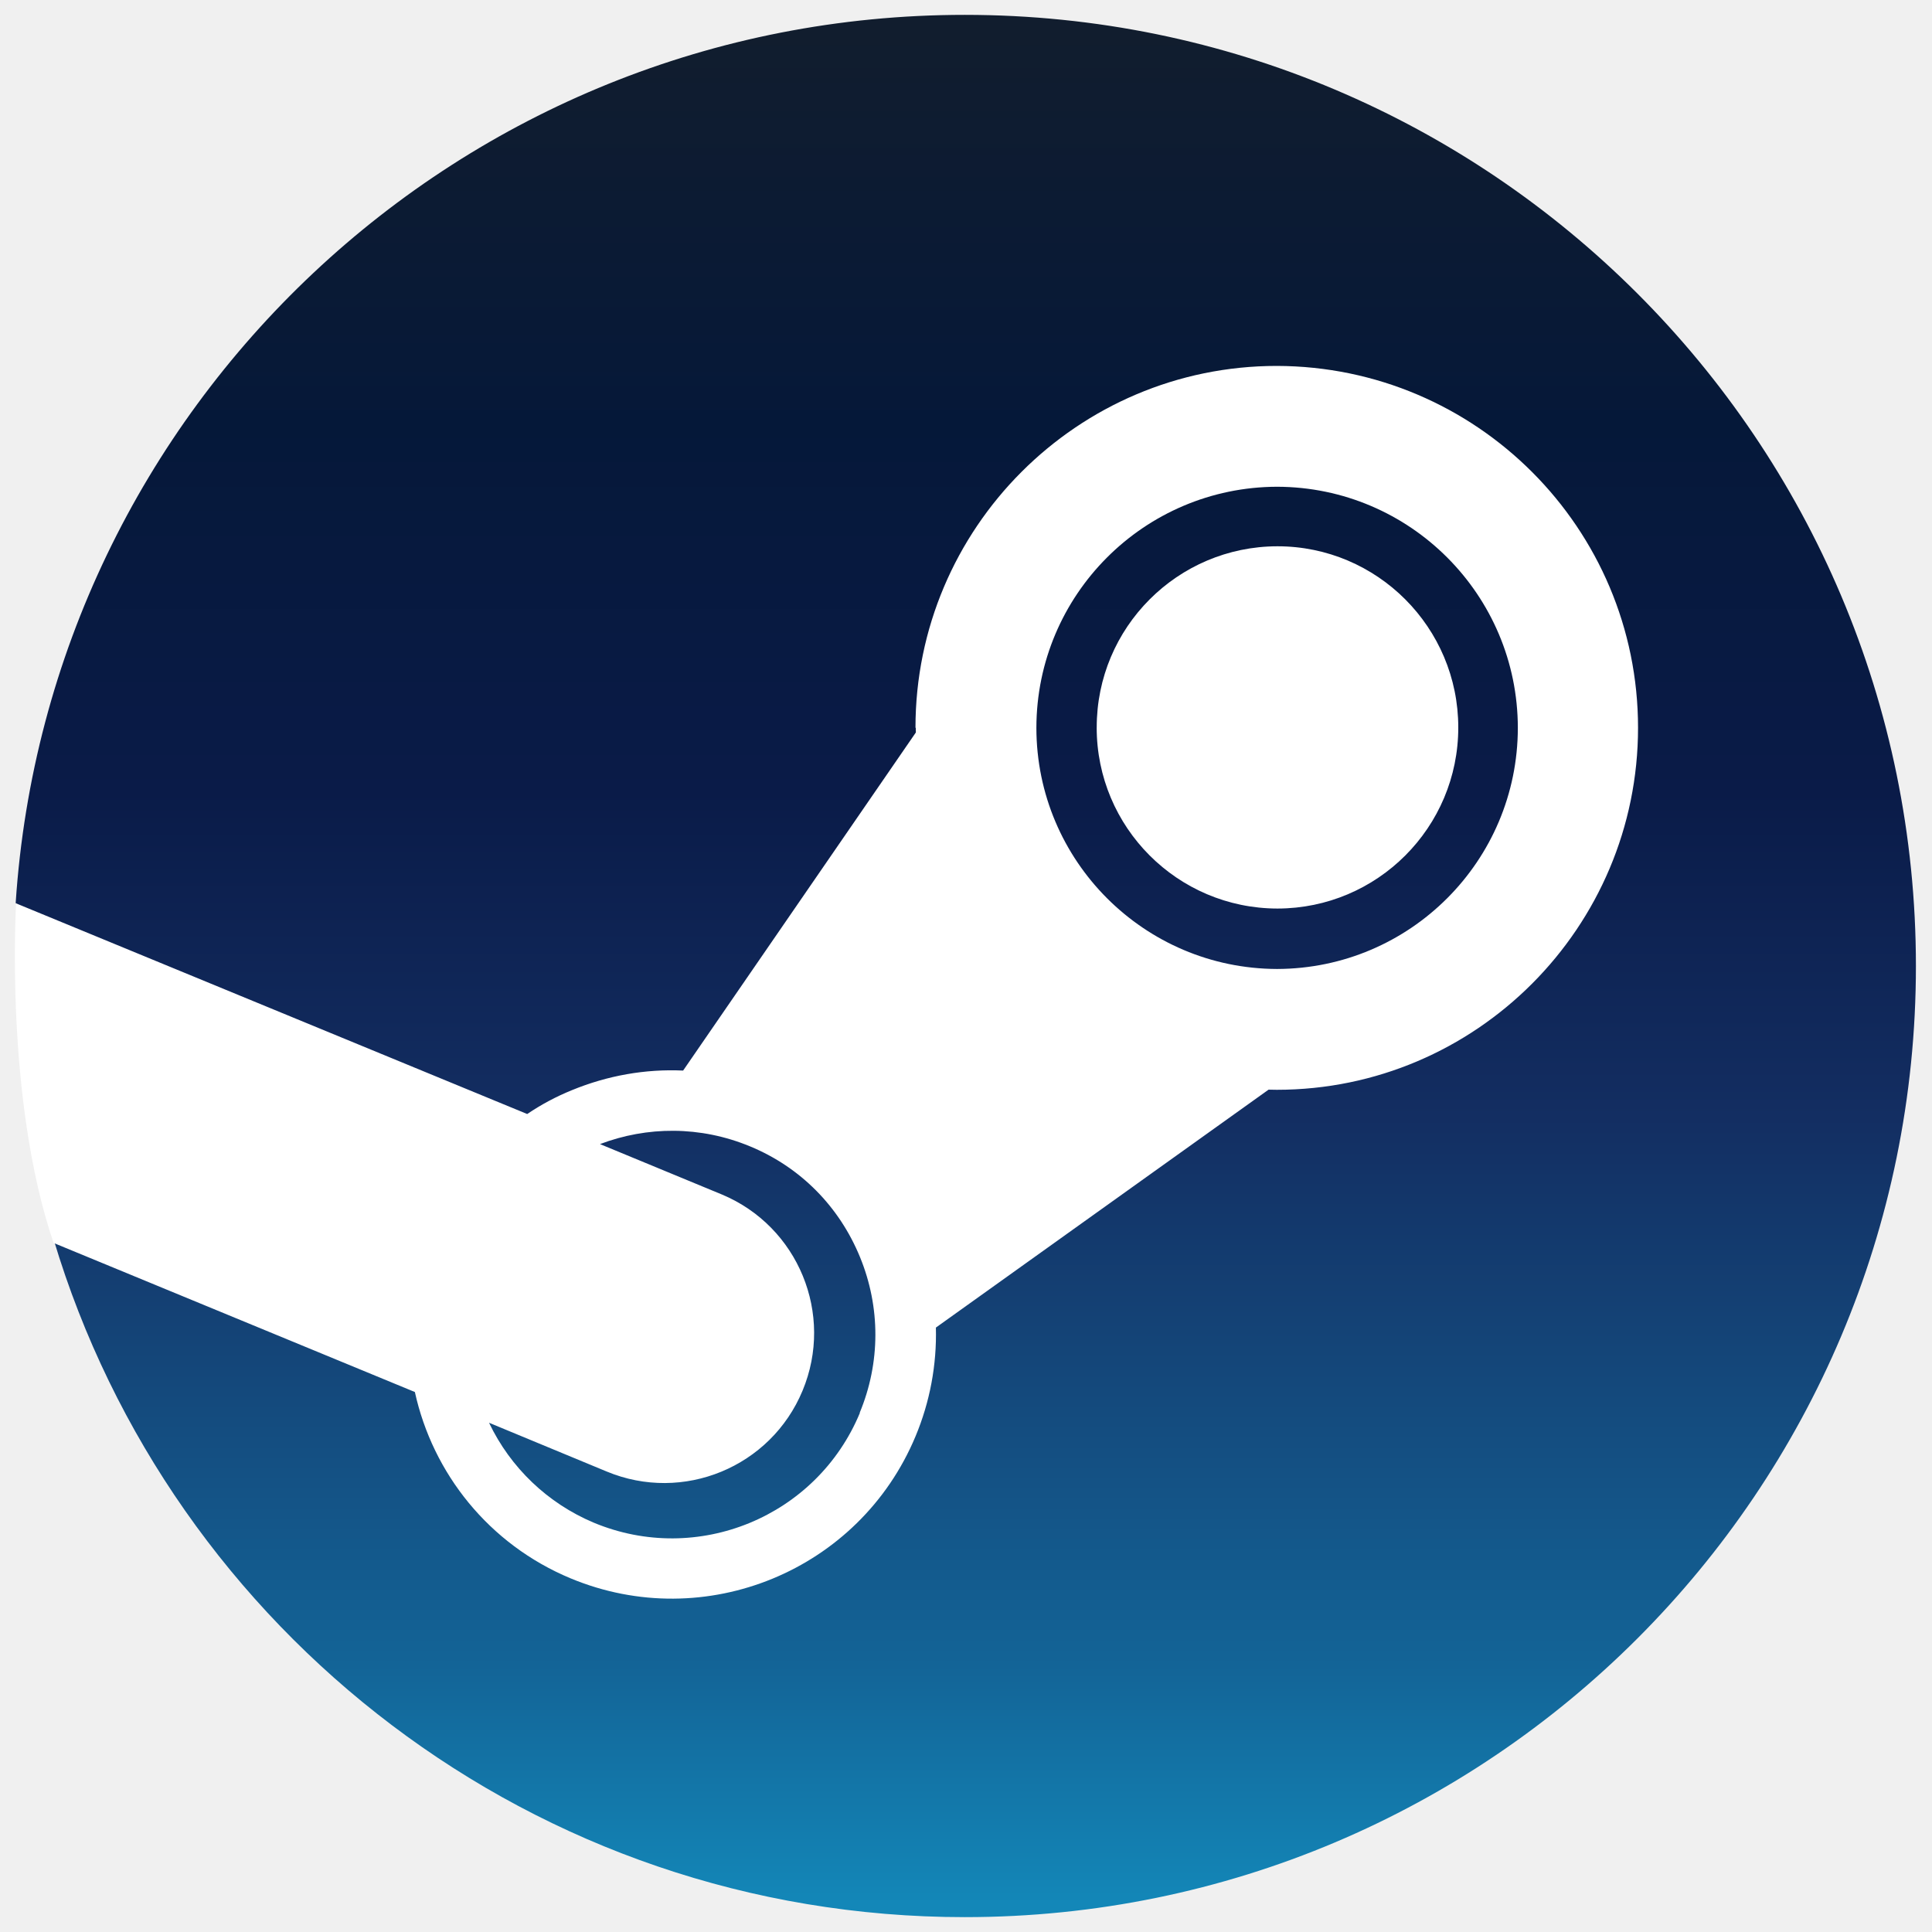
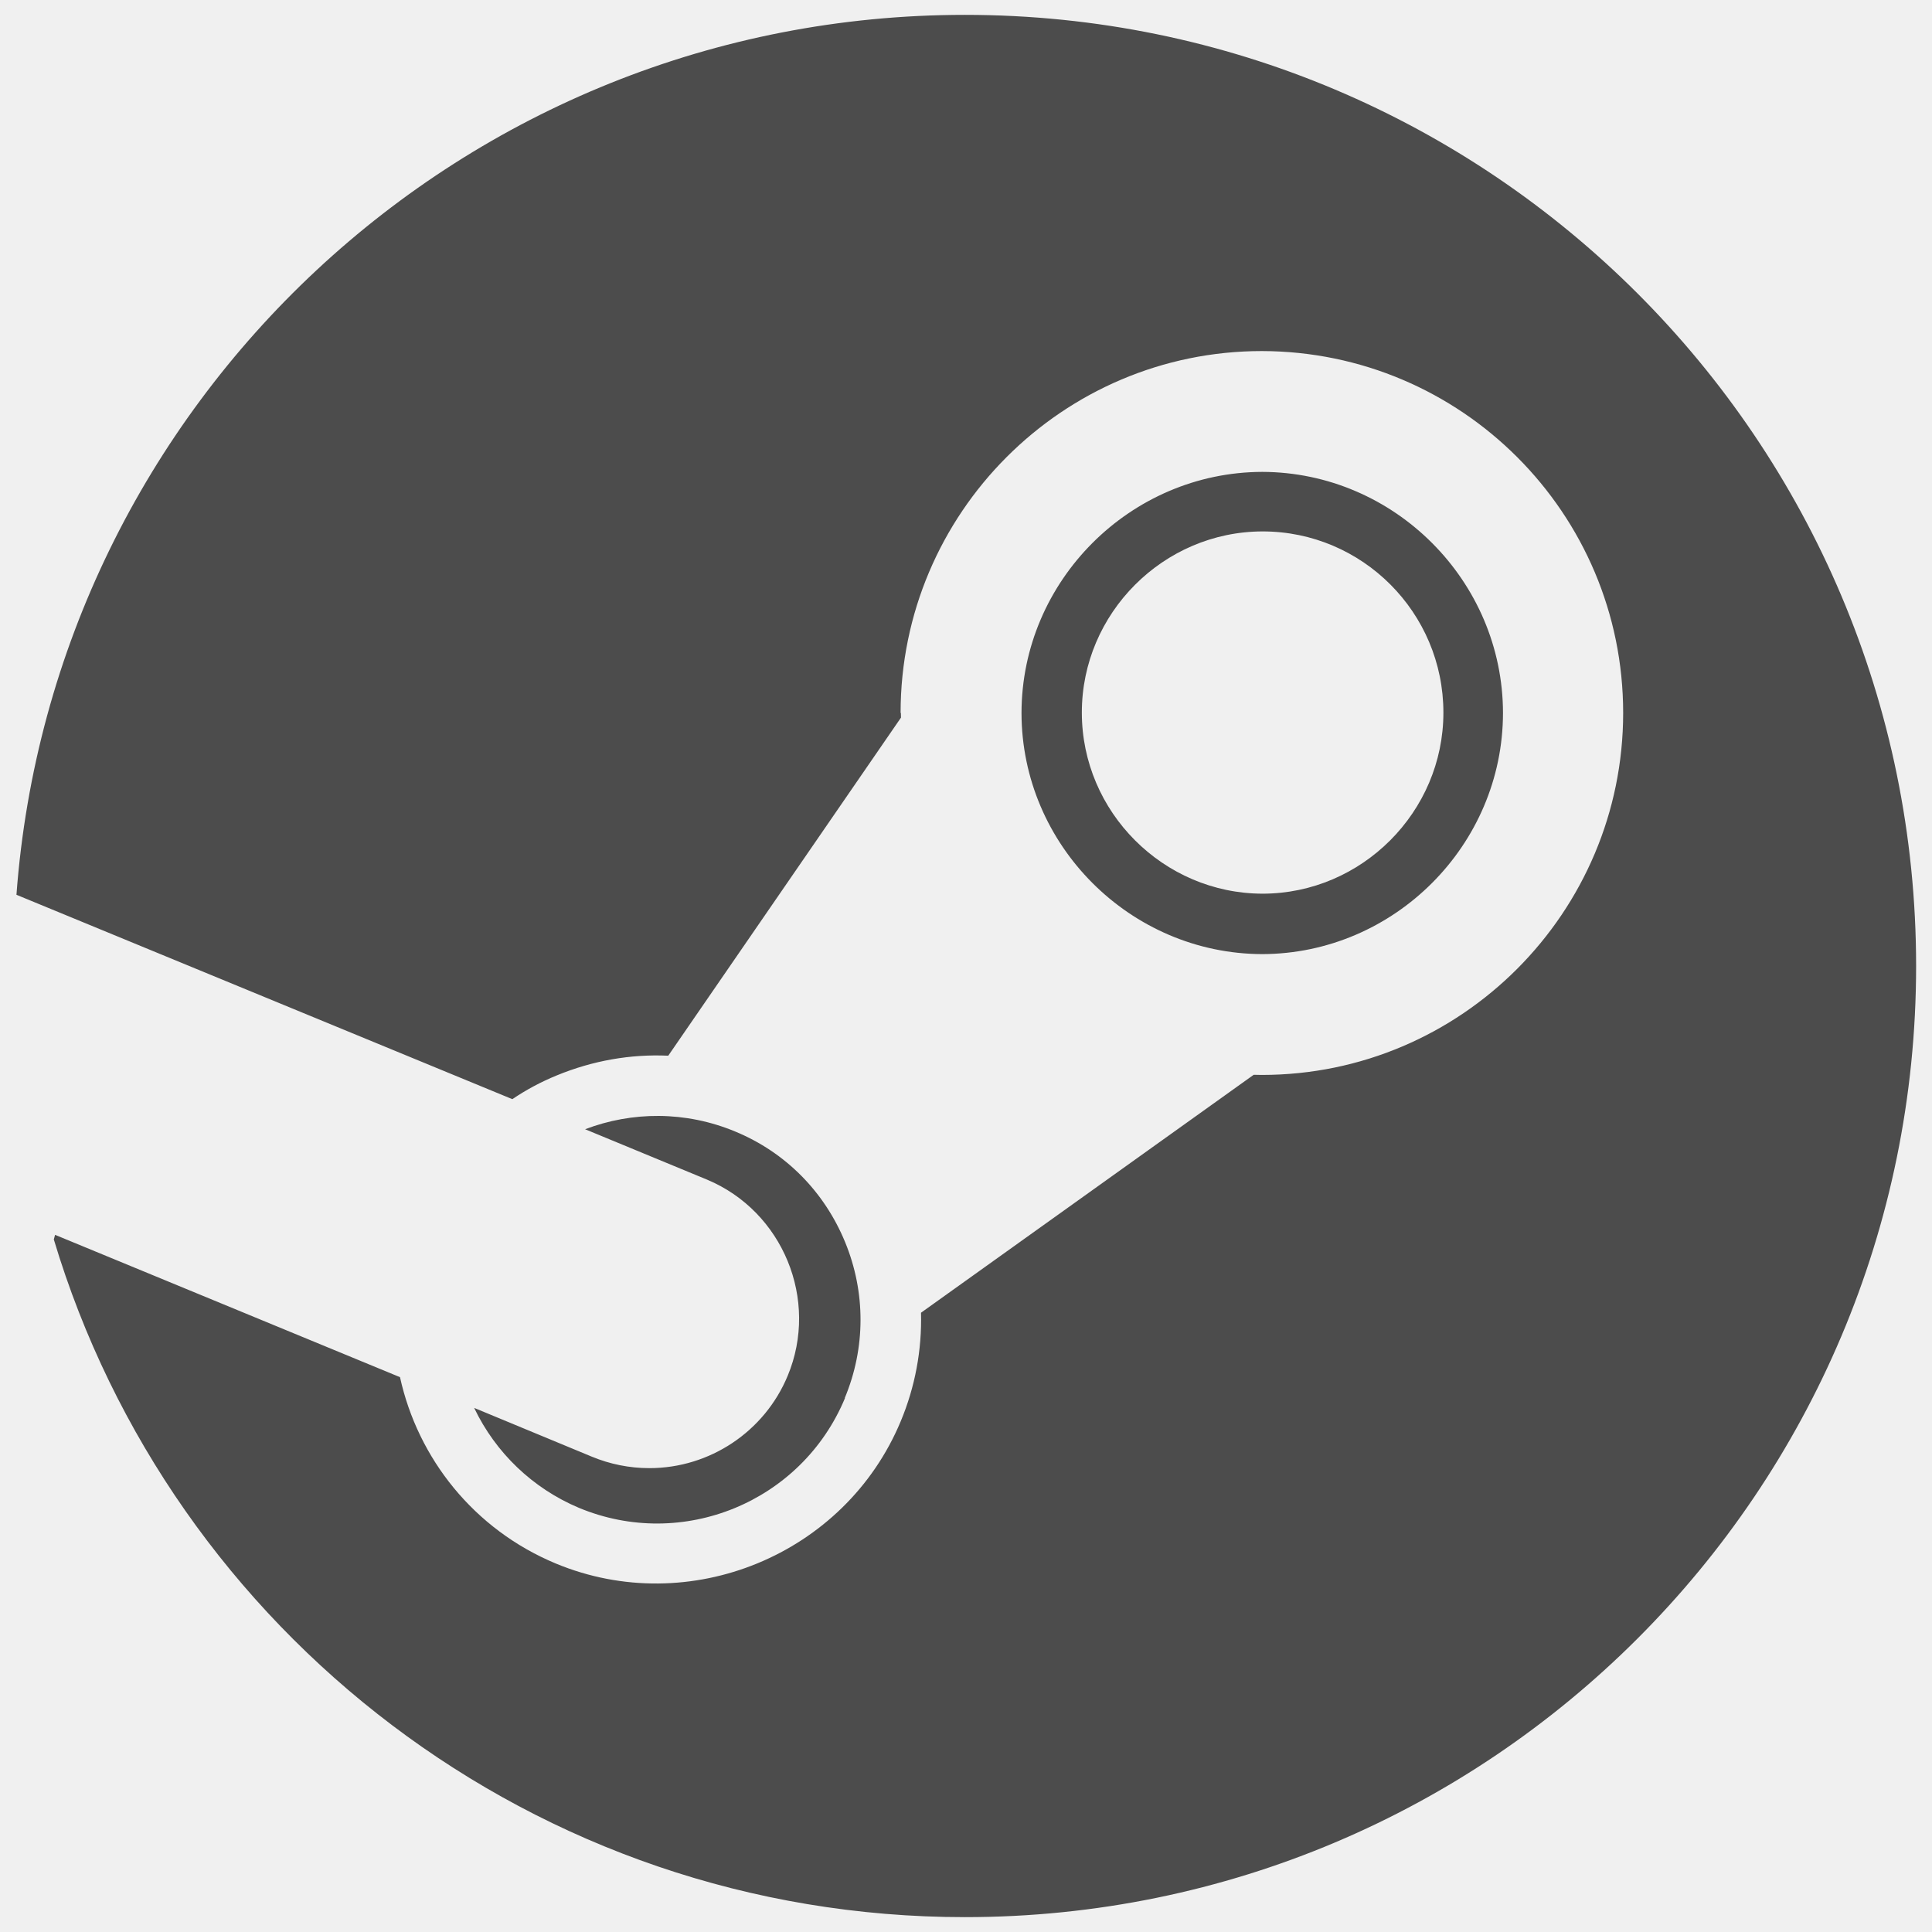
- <svg xmlns="http://www.w3.org/2000/svg" xmlns:xlink="http://www.w3.org/1999/xlink" viewBox="0 0 65 65" fill="#fff">
-   <use xlink:href="#B" x=".5" y=".5" />
-   <defs>
-     <linearGradient id="A" x2="50%" x1="50%" y2="100%" y1="0%">
-       <stop stop-color="#111d2e" offset="0%" />
-       <stop stop-color="#051839" offset="21.2%" />
-       <stop stop-color="#0a1b48" offset="40.7%" />
-       <stop stop-color="#132e62" offset="58.1%" />
-       <stop stop-color="#144b7e" offset="73.8%" />
-       <stop stop-color="#136497" offset="87.3%" />
-       <stop stop-color="#1387b8" offset="100%" />
-     </linearGradient>
-   </defs>
-   <symbol id="B">
-     <g>
-       <path d="M1.305 41.202C5.259 54.386 17.488 64 31.959 64c17.673 0 32-14.327 32-32s-14.327-32-32-32C15.001 0 1.124 13.193.028 29.874c2.074 3.477 2.879 5.628 1.275 11.328z" fill="url(#A)" />
-       <path d="M30.31 23.985l.003.158-7.83 11.375c-1.268-.058-2.54.165-3.748.662a8.14 8.14 0 0 0-1.498.8L.042 29.893s-.398 6.546 1.26 11.424l12.156 5.016c.6 2.728 2.48 5.12 5.242 6.27a8.88 8.88 0 0 0 11.603-4.782 8.89 8.89 0 0 0 .684-3.656L42.18 36.16l.275.005c6.705 0 12.155-5.466 12.155-12.18s-5.44-12.16-12.155-12.174c-6.702 0-12.155 5.46-12.155 12.174zm-1.88 23.05c-1.454 3.5-5.466 5.147-8.953 3.694a6.84 6.84 0 0 1-3.524-3.362l3.957 1.64a5.04 5.04 0 0 0 6.591-2.719 5.05 5.05 0 0 0-2.715-6.601l-4.1-1.695c1.578-.6 3.372-.62 5.05.077 1.7.703 3 2.027 3.696 3.72s.692 3.56-.01 5.246M42.466 32.1a8.12 8.12 0 0 1-8.098-8.113 8.12 8.12 0 0 1 8.098-8.111 8.12 8.12 0 0 1 8.1 8.111 8.12 8.12 0 0 1-8.1 8.113m-6.068-8.126a6.09 6.09 0 0 1 6.08-6.095c3.355 0 6.084 2.73 6.084 6.095a6.09 6.09 0 0 1-6.084 6.093 6.09 6.09 0 0 1-6.081-6.093z" />
+ <svg xmlns="http://www.w3.org/2000/svg" width="100%" height="100%" viewBox="0 0 65 65" version="1.1" xml:space="preserve" style="fill-rule:evenodd;clip-rule:evenodd;stroke-linejoin:round;stroke-miterlimit:2;">
+   <g transform="matrix(1,0,0,1,0.5065,0.5)">
+     <g id="B">
+       <g>
+         <path d="M0.047,29.604C1.274,13.051 15.093,0 31.959,0C49.632,0 63.959,14.327 63.959,32C63.959,49.673 49.632,64 31.959,64C17.488,64 5.259,54.386 1.305,41.202L1.303,41.202C1.318,41.149 1.333,41.097 1.347,41.045L12.951,45.833C13.551,48.561 15.431,50.953 18.193,52.103C22.688,53.97 27.923,51.813 29.796,47.321C30.28,46.164 30.513,44.918 30.48,43.665L41.673,35.66L41.948,35.665C48.653,35.665 54.103,30.199 54.103,23.485C54.103,16.771 48.664,11.325 41.948,11.311C35.247,11.311 29.793,16.771 29.793,23.485L29.803,23.485L29.806,23.643L21.976,35.018C20.708,34.96 19.436,35.183 18.228,35.68C17.703,35.894 17.201,36.162 16.73,36.48L0.047,29.604ZM41.96,31.6C37.516,31.588 33.865,27.931 33.861,23.487C33.866,19.044 37.517,15.388 41.96,15.376C46.403,15.387 50.055,19.043 50.06,23.487C50.056,27.931 46.404,31.589 41.96,31.6ZM35.891,23.474C35.889,26.813 38.633,29.562 41.972,29.567C45.311,29.564 48.057,26.814 48.055,23.474C48.055,20.109 45.326,17.379 41.972,17.379C38.633,17.384 35.888,20.135 35.891,23.474ZM27.923,46.535C26.469,50.035 22.457,51.682 18.97,50.229C17.424,49.579 16.169,48.382 15.446,46.867L19.403,48.507C20.017,48.762 20.676,48.894 21.34,48.894C23.373,48.894 25.215,47.665 25.994,45.788C27.059,43.233 25.834,40.254 23.28,39.187L19.179,37.492C20.757,36.892 22.551,36.872 24.229,37.569C25.929,38.272 27.229,39.596 27.926,41.289C28.622,42.982 28.618,44.849 27.915,46.535L27.923,46.535Z" style="fill:rgb(76,76,76);" />
+       </g>
    </g>
-   </symbol>
+   </g>
</svg>
